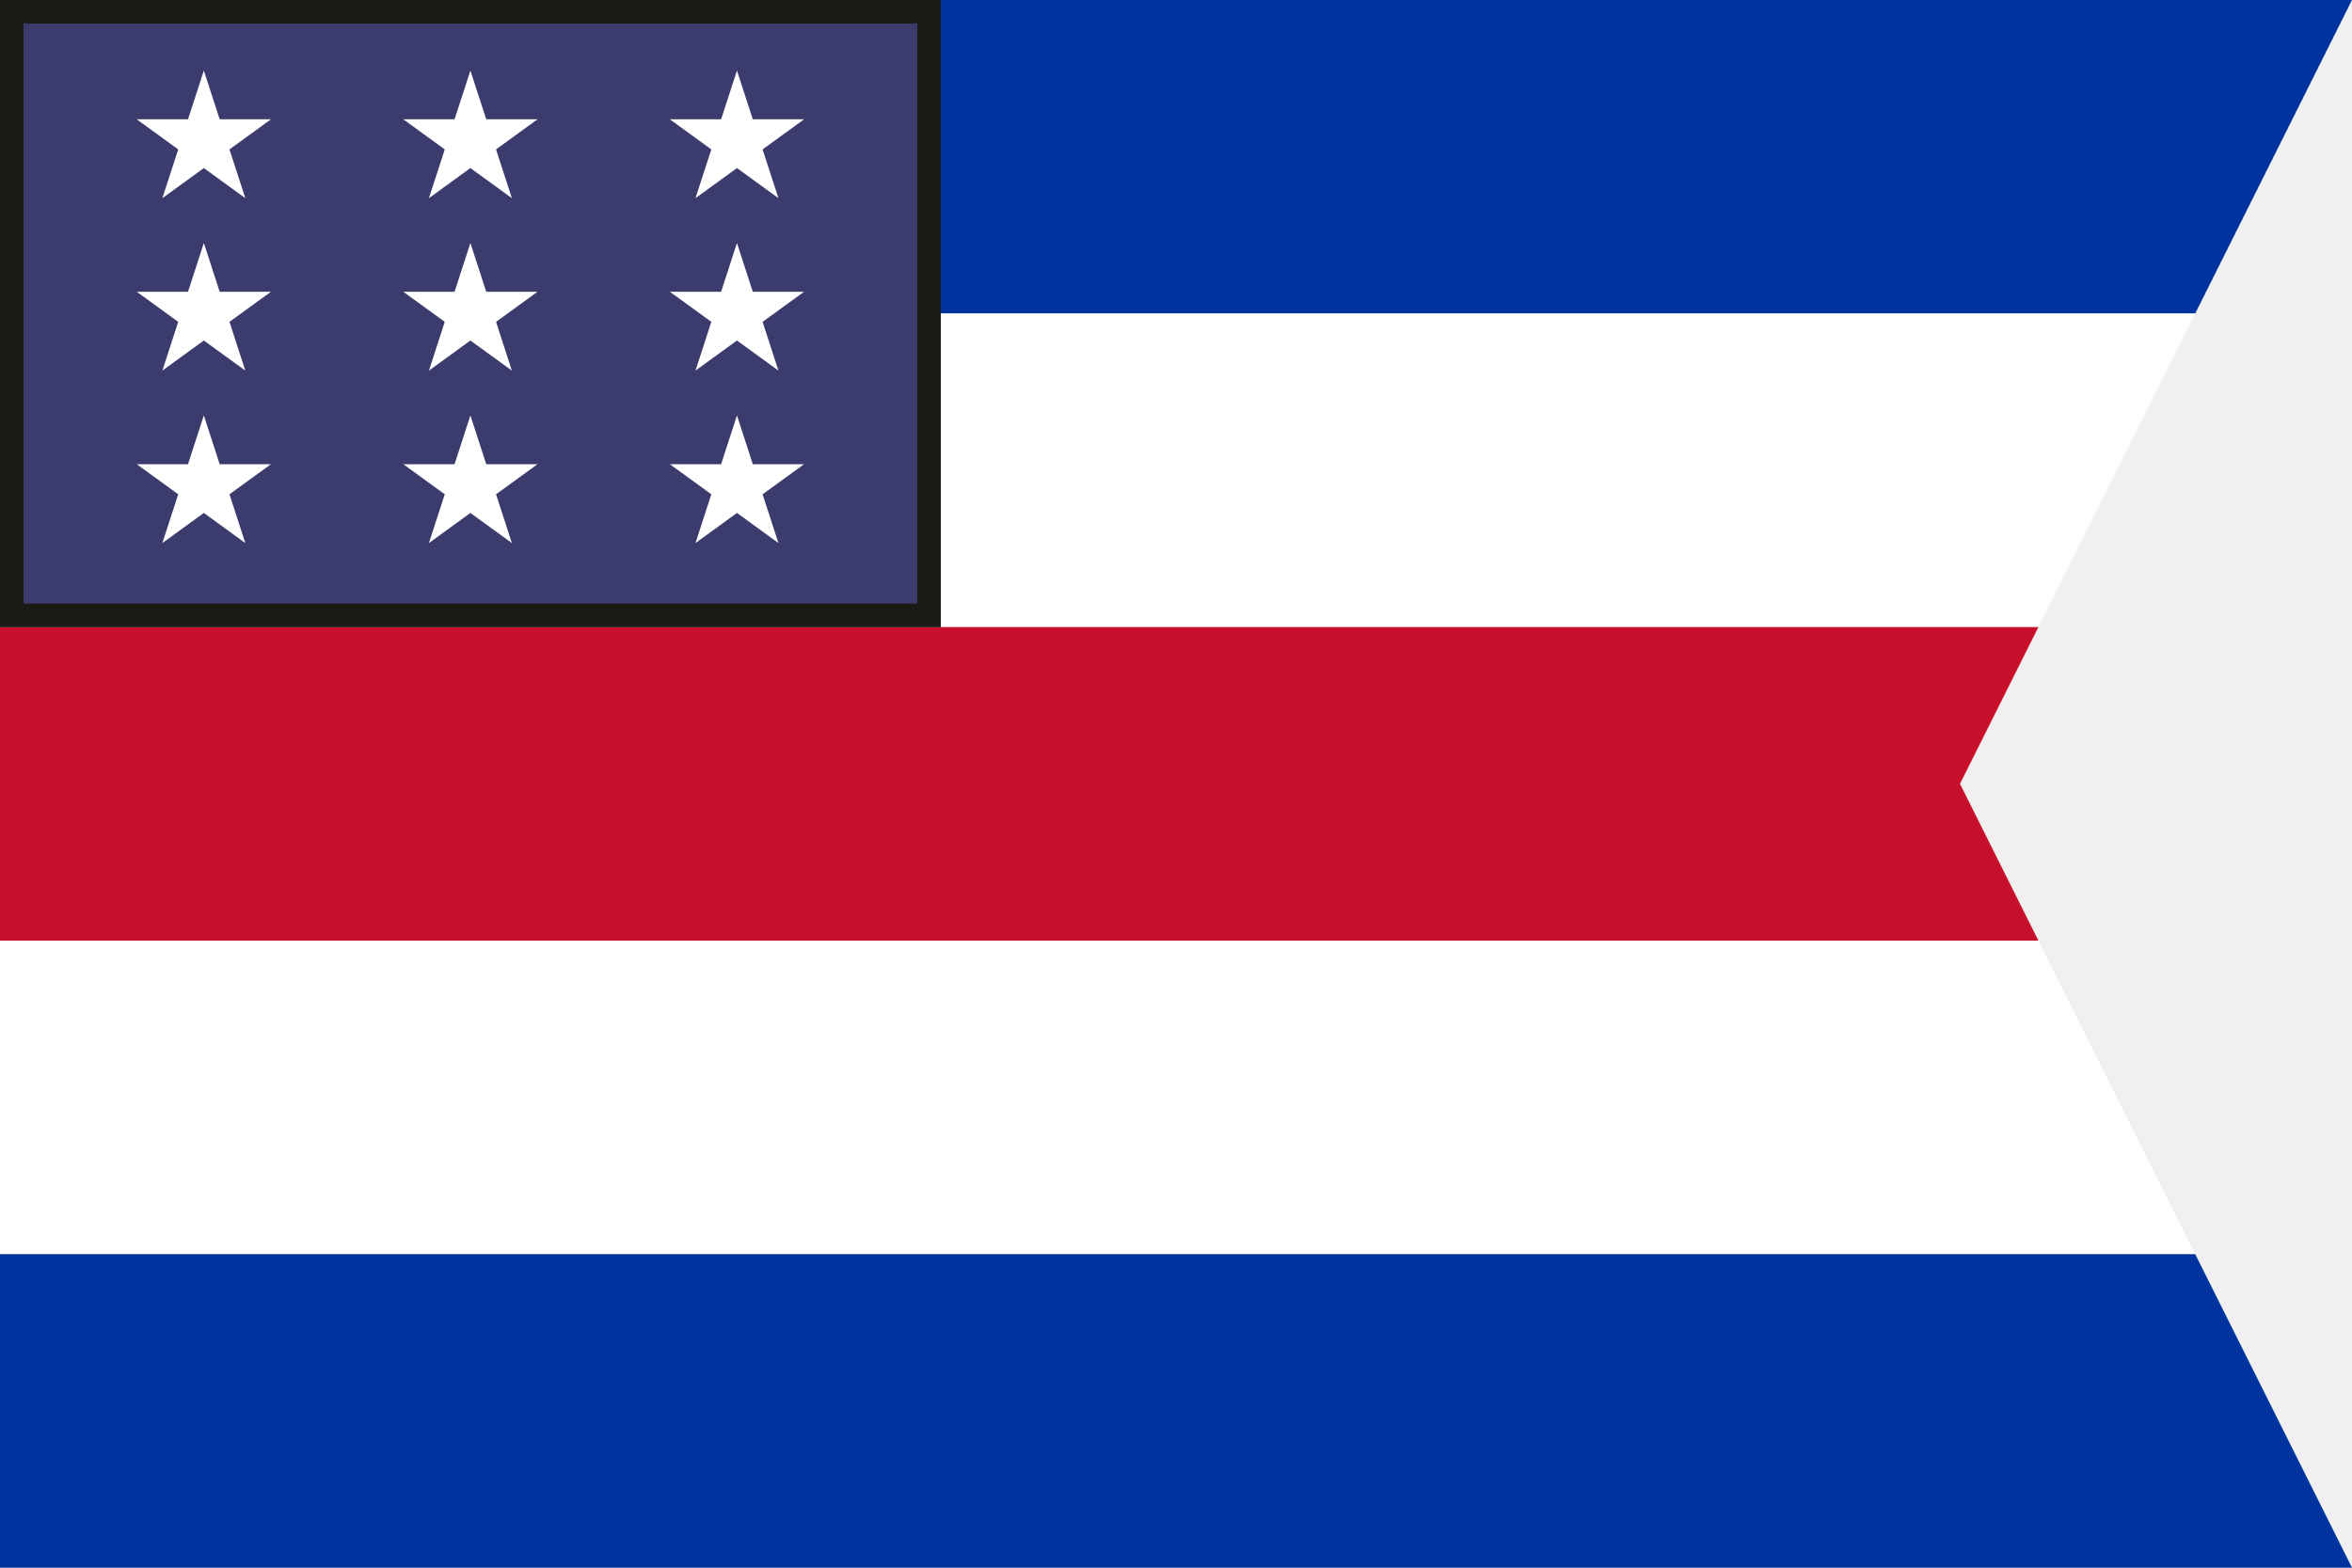
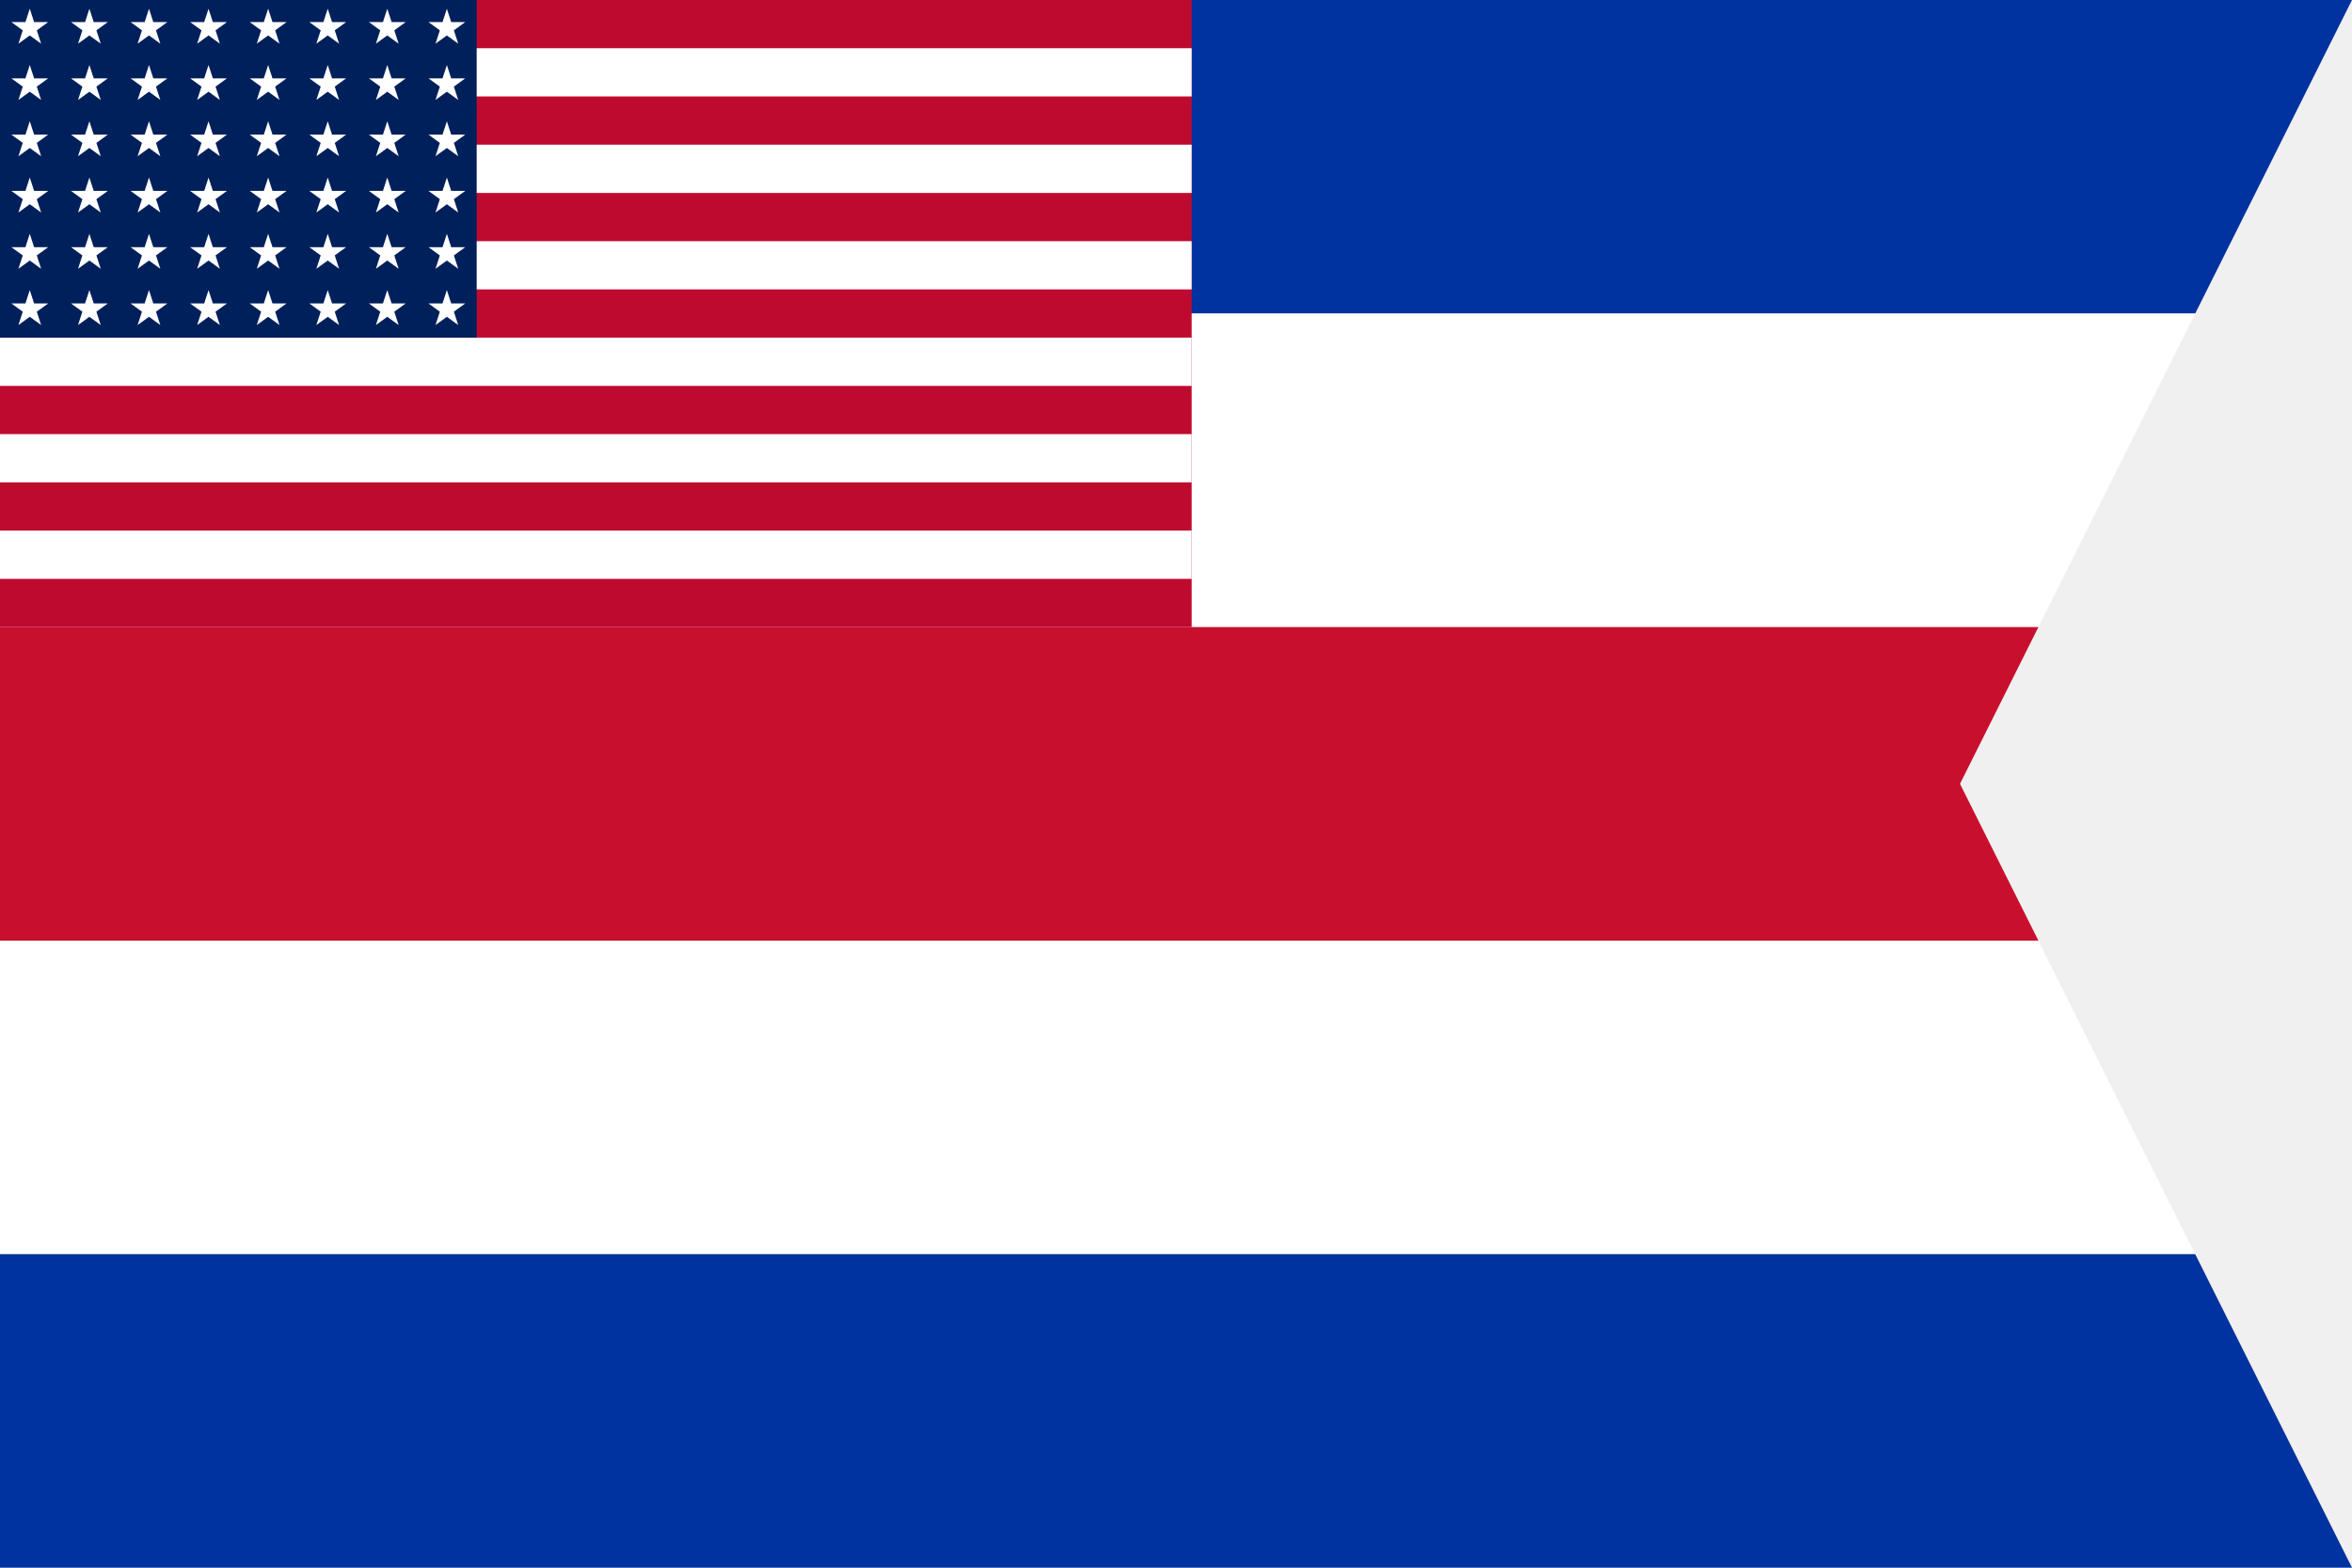
- <svg xmlns="http://www.w3.org/2000/svg" width="300" height="200" viewBox="0 0 300 200">
+ <svg xmlns="http://www.w3.org/2000/svg" xmlns:xlink="http://www.w3.org/1999/xlink" width="300" height="200" viewBox="0 0 300 200">
  <defs>
-     <clipPath id="pennant">
+     <clipPath id="geopolis-pennant">
      <polygon points="0,0 300,0 250,100.0 300,200 0,200" />
    </clipPath>
  </defs>
-   <g clip-path="url(#pennant)">
+   <g clip-path="url(#geopolis-pennant)">
    <rect y="0" width="300" height="40" fill="#0033a0" />
    <rect y="40" width="300" height="40" fill="#ffffff" />
    <rect y="80" width="300" height="40" fill="#c8102e" />
    <rect y="120" width="300" height="40" fill="#ffffff" />
    <rect y="160" width="300" height="40" fill="#0033a0" />
  </g>
-   <rect width="120" height="80" fill="#3c3b6e" />
-   <polygon points="26.00,9.00 28.02,15.22 34.56,15.22 29.27,19.06 31.29,25.28 26.00,21.44 20.71,25.28 22.73,19.06 17.44,15.22 23.98,15.22" fill="#ffffff" />
-   <polygon points="60.00,9.00 62.02,15.22 68.56,15.22 63.27,19.06 65.29,25.28 60.00,21.44 54.71,25.28 56.73,19.06 51.44,15.22 57.98,15.22" fill="#ffffff" />
-   <polygon points="94.00,9.00 96.02,15.22 102.56,15.22 97.27,19.06 99.29,25.28 94.00,21.44 88.71,25.28 90.73,19.06 85.44,15.22 91.98,15.22" fill="#ffffff" />
-   <polygon points="26.00,31.00 28.02,37.22 34.56,37.22 29.27,41.06 31.29,47.28 26.00,43.44 20.71,47.28 22.73,41.06 17.44,37.22 23.98,37.22" fill="#ffffff" />
-   <polygon points="60.00,31.00 62.02,37.22 68.56,37.22 63.27,41.06 65.29,47.28 60.00,43.44 54.71,47.28 56.73,41.06 51.44,37.22 57.98,37.22" fill="#ffffff" />
-   <polygon points="94.00,31.00 96.02,37.22 102.56,37.22 97.27,41.06 99.29,47.28 94.00,43.44 88.71,47.28 90.73,41.06 85.44,37.22 91.98,37.22" fill="#ffffff" />
-   <polygon points="26.00,53.00 28.02,59.22 34.56,59.22 29.27,63.06 31.29,69.28 26.00,65.44 20.71,69.28 22.73,63.06 17.44,59.22 23.98,59.22" fill="#ffffff" />
-   <polygon points="60.00,53.00 62.02,59.22 68.56,59.22 63.27,63.06 65.29,69.28 60.00,65.44 54.71,69.28 56.73,63.06 51.44,59.22 57.98,59.22" fill="#ffffff" />
-   <polygon points="94.00,53.00 96.02,59.22 102.56,59.22 97.27,63.06 99.29,69.28 94.00,65.44 88.71,69.28 90.73,63.06 85.44,59.22 91.98,59.22" fill="#ffffff" />
-   <rect x="1.5" y="1.5" width="117" height="77" fill="none" stroke="#1c1a17" stroke-width="3" />
+   <svg viewBox="0.0 0.0 36.1 19.0" preserveAspectRatio="xMidYMid meet" x="0.000" y="0.000" width="152.000" height="80.000">
+     <defs>
+       <g id="b">
+         <use xlink:href="#a" x=".902" y=".85" />
+         <use xlink:href="#a" x="2.708" y=".85" />
+         <use xlink:href="#a" x="4.513" y=".85" />
+         <use xlink:href="#a" x="6.317" y=".85" />
+         <use xlink:href="#a" x="8.123" y=".85" />
+         <use xlink:href="#a" x="9.928" y=".85" />
+         <use xlink:href="#a" x="11.732" y=".85" />
+         <use xlink:href="#a" x="13.537" y=".85" />
+       </g>
+       <g id="c">
+         <use xlink:href="#b" />
+         <use xlink:href="#b" y="1.705" />
+         <use xlink:href="#b" y="3.41" />
+         <use xlink:href="#b" y="5.115" />
+         <use xlink:href="#b" y="6.82" />
+         <use xlink:href="#b" y="8.525" />
+       </g>
+       <path id="a" transform="scale(.58515)" fill="#fff" d="M0-1 .588.809-.952-.309H.952L-.588.809z" />
+     </defs>
+     <path fill="#bf0a30" d="M0 0h36.1v19H0z" />
+     <path stroke="#FFF" stroke-width="1.462" d="M0 2.192h36.1M0 5.115h36.1M0 8.038h36.1M0 10.961h36.1M0 13.884h36.1M0 16.807h36.1" />
+     <path fill="#00205B" d="M0 0h14.44v10.23H0z" />
+     <use xlink:href="#c" />
+   </svg>
</svg>
